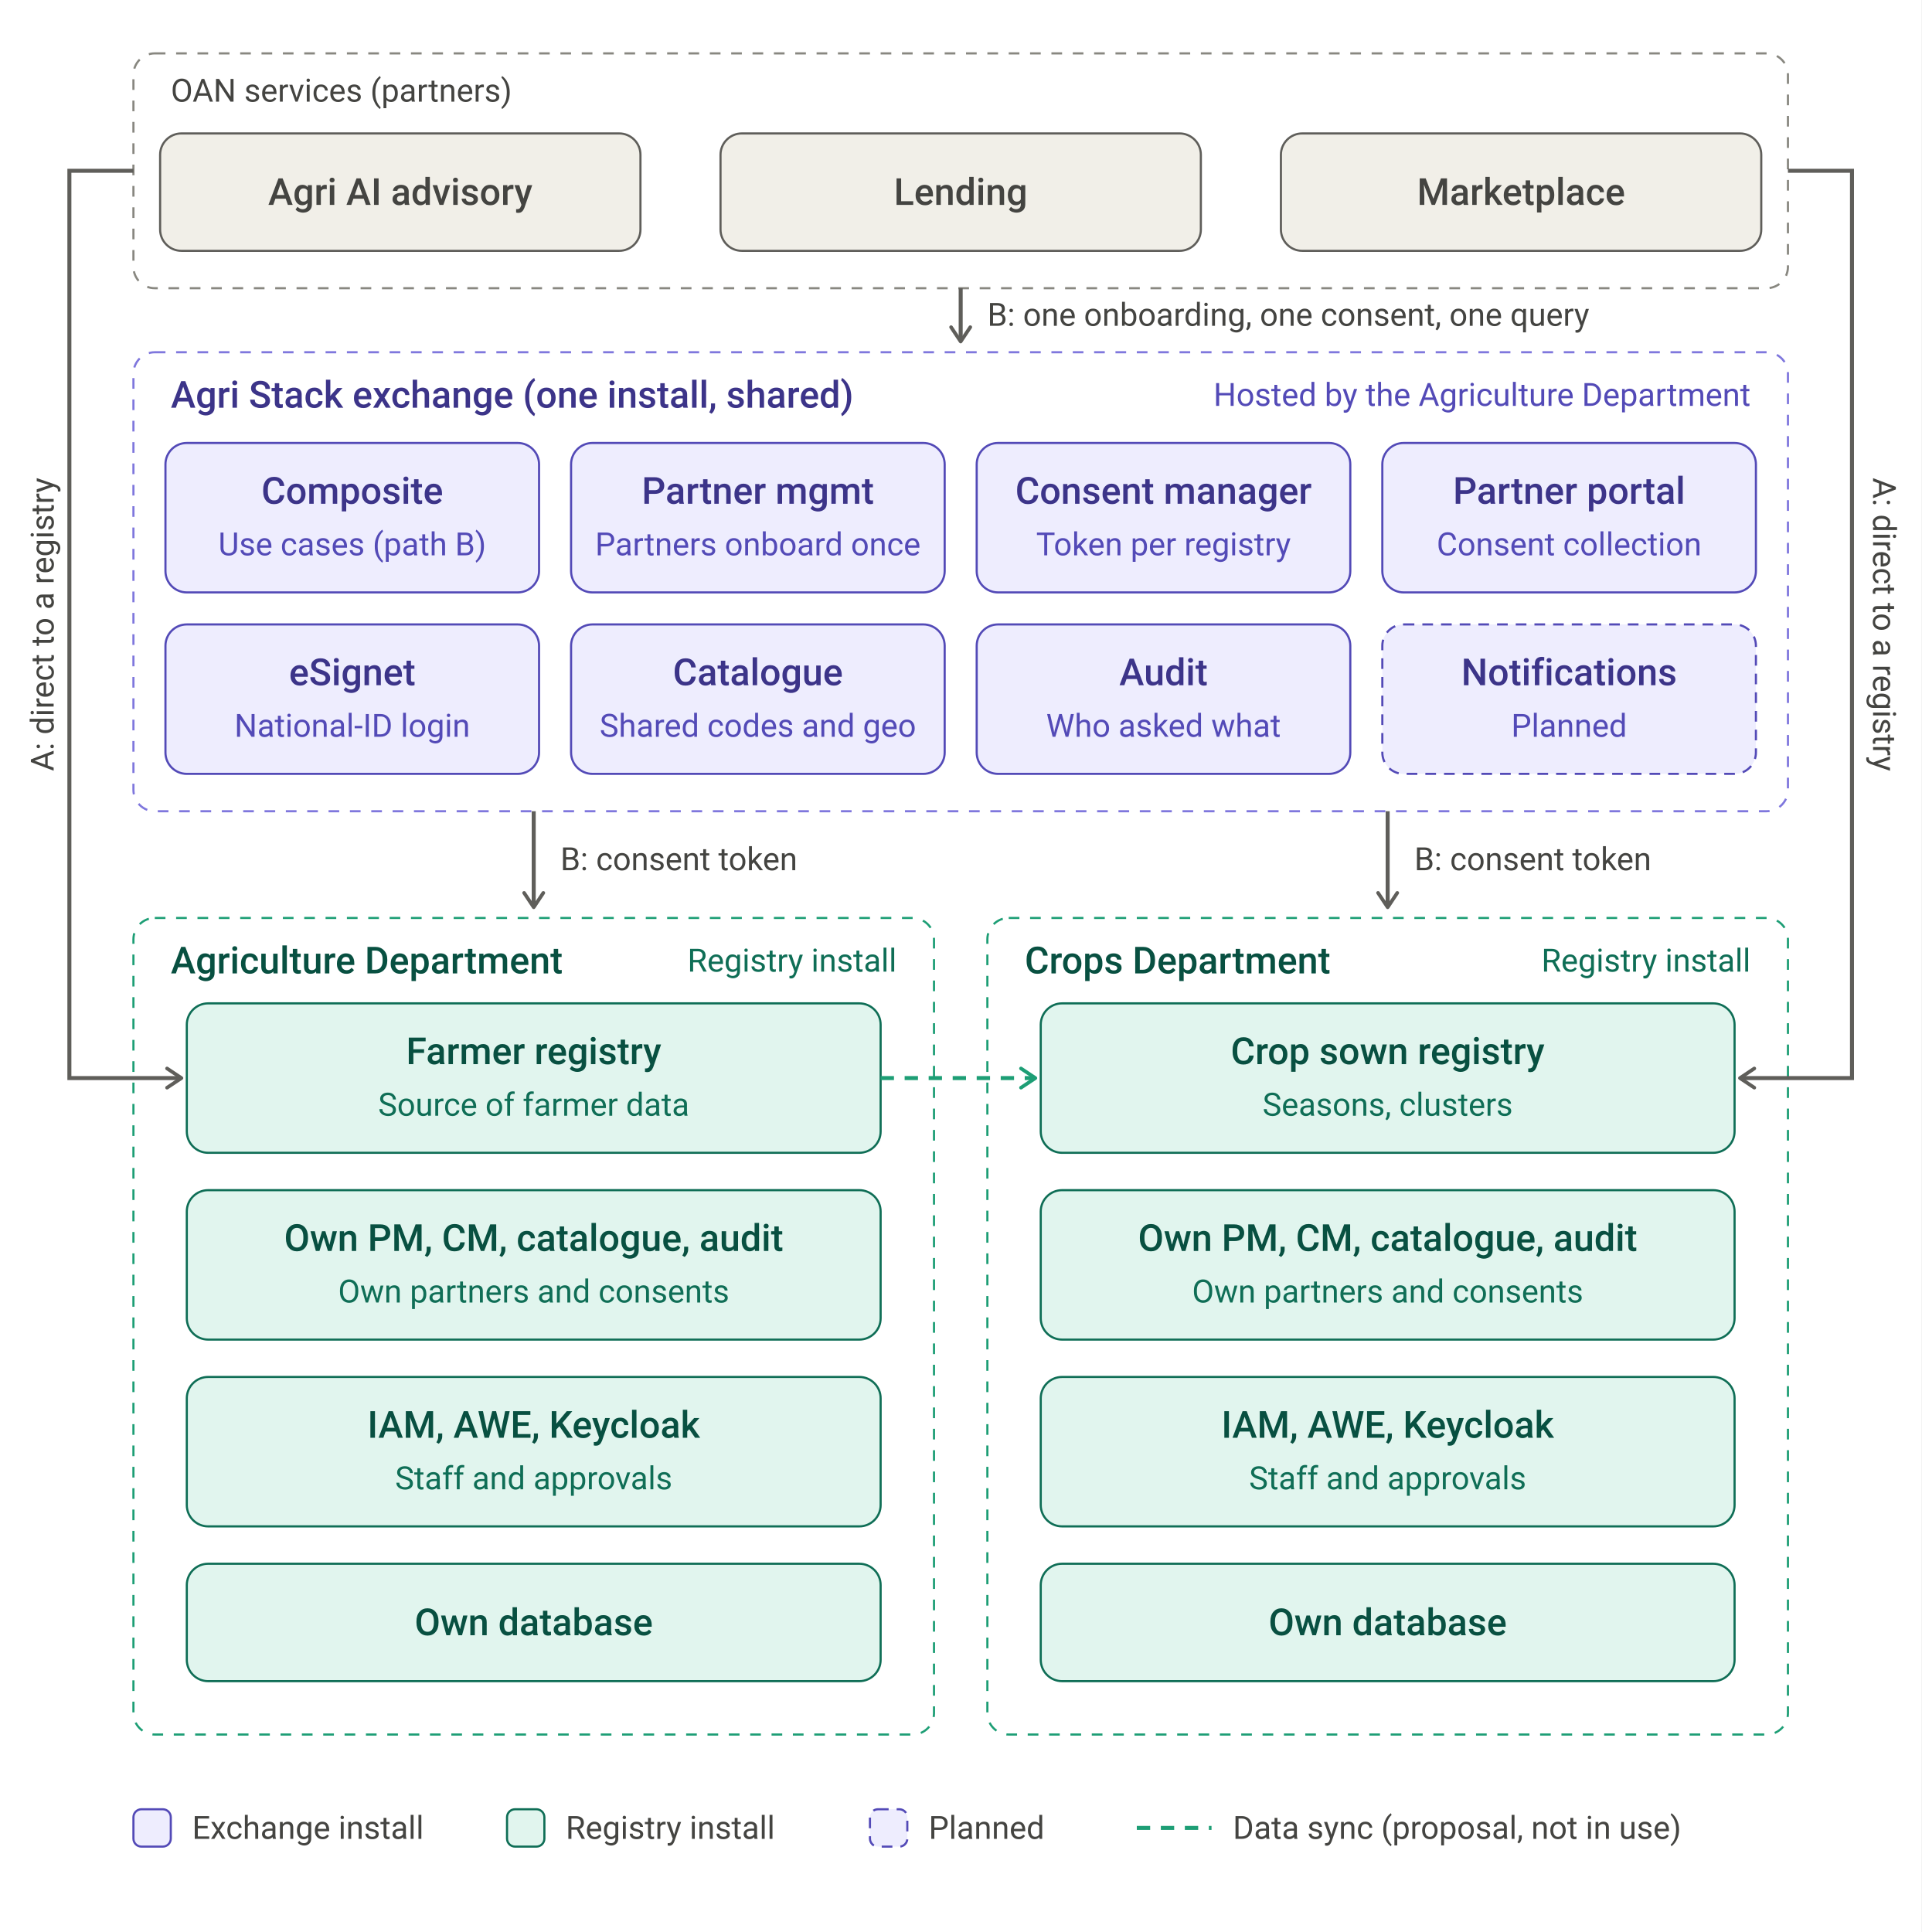
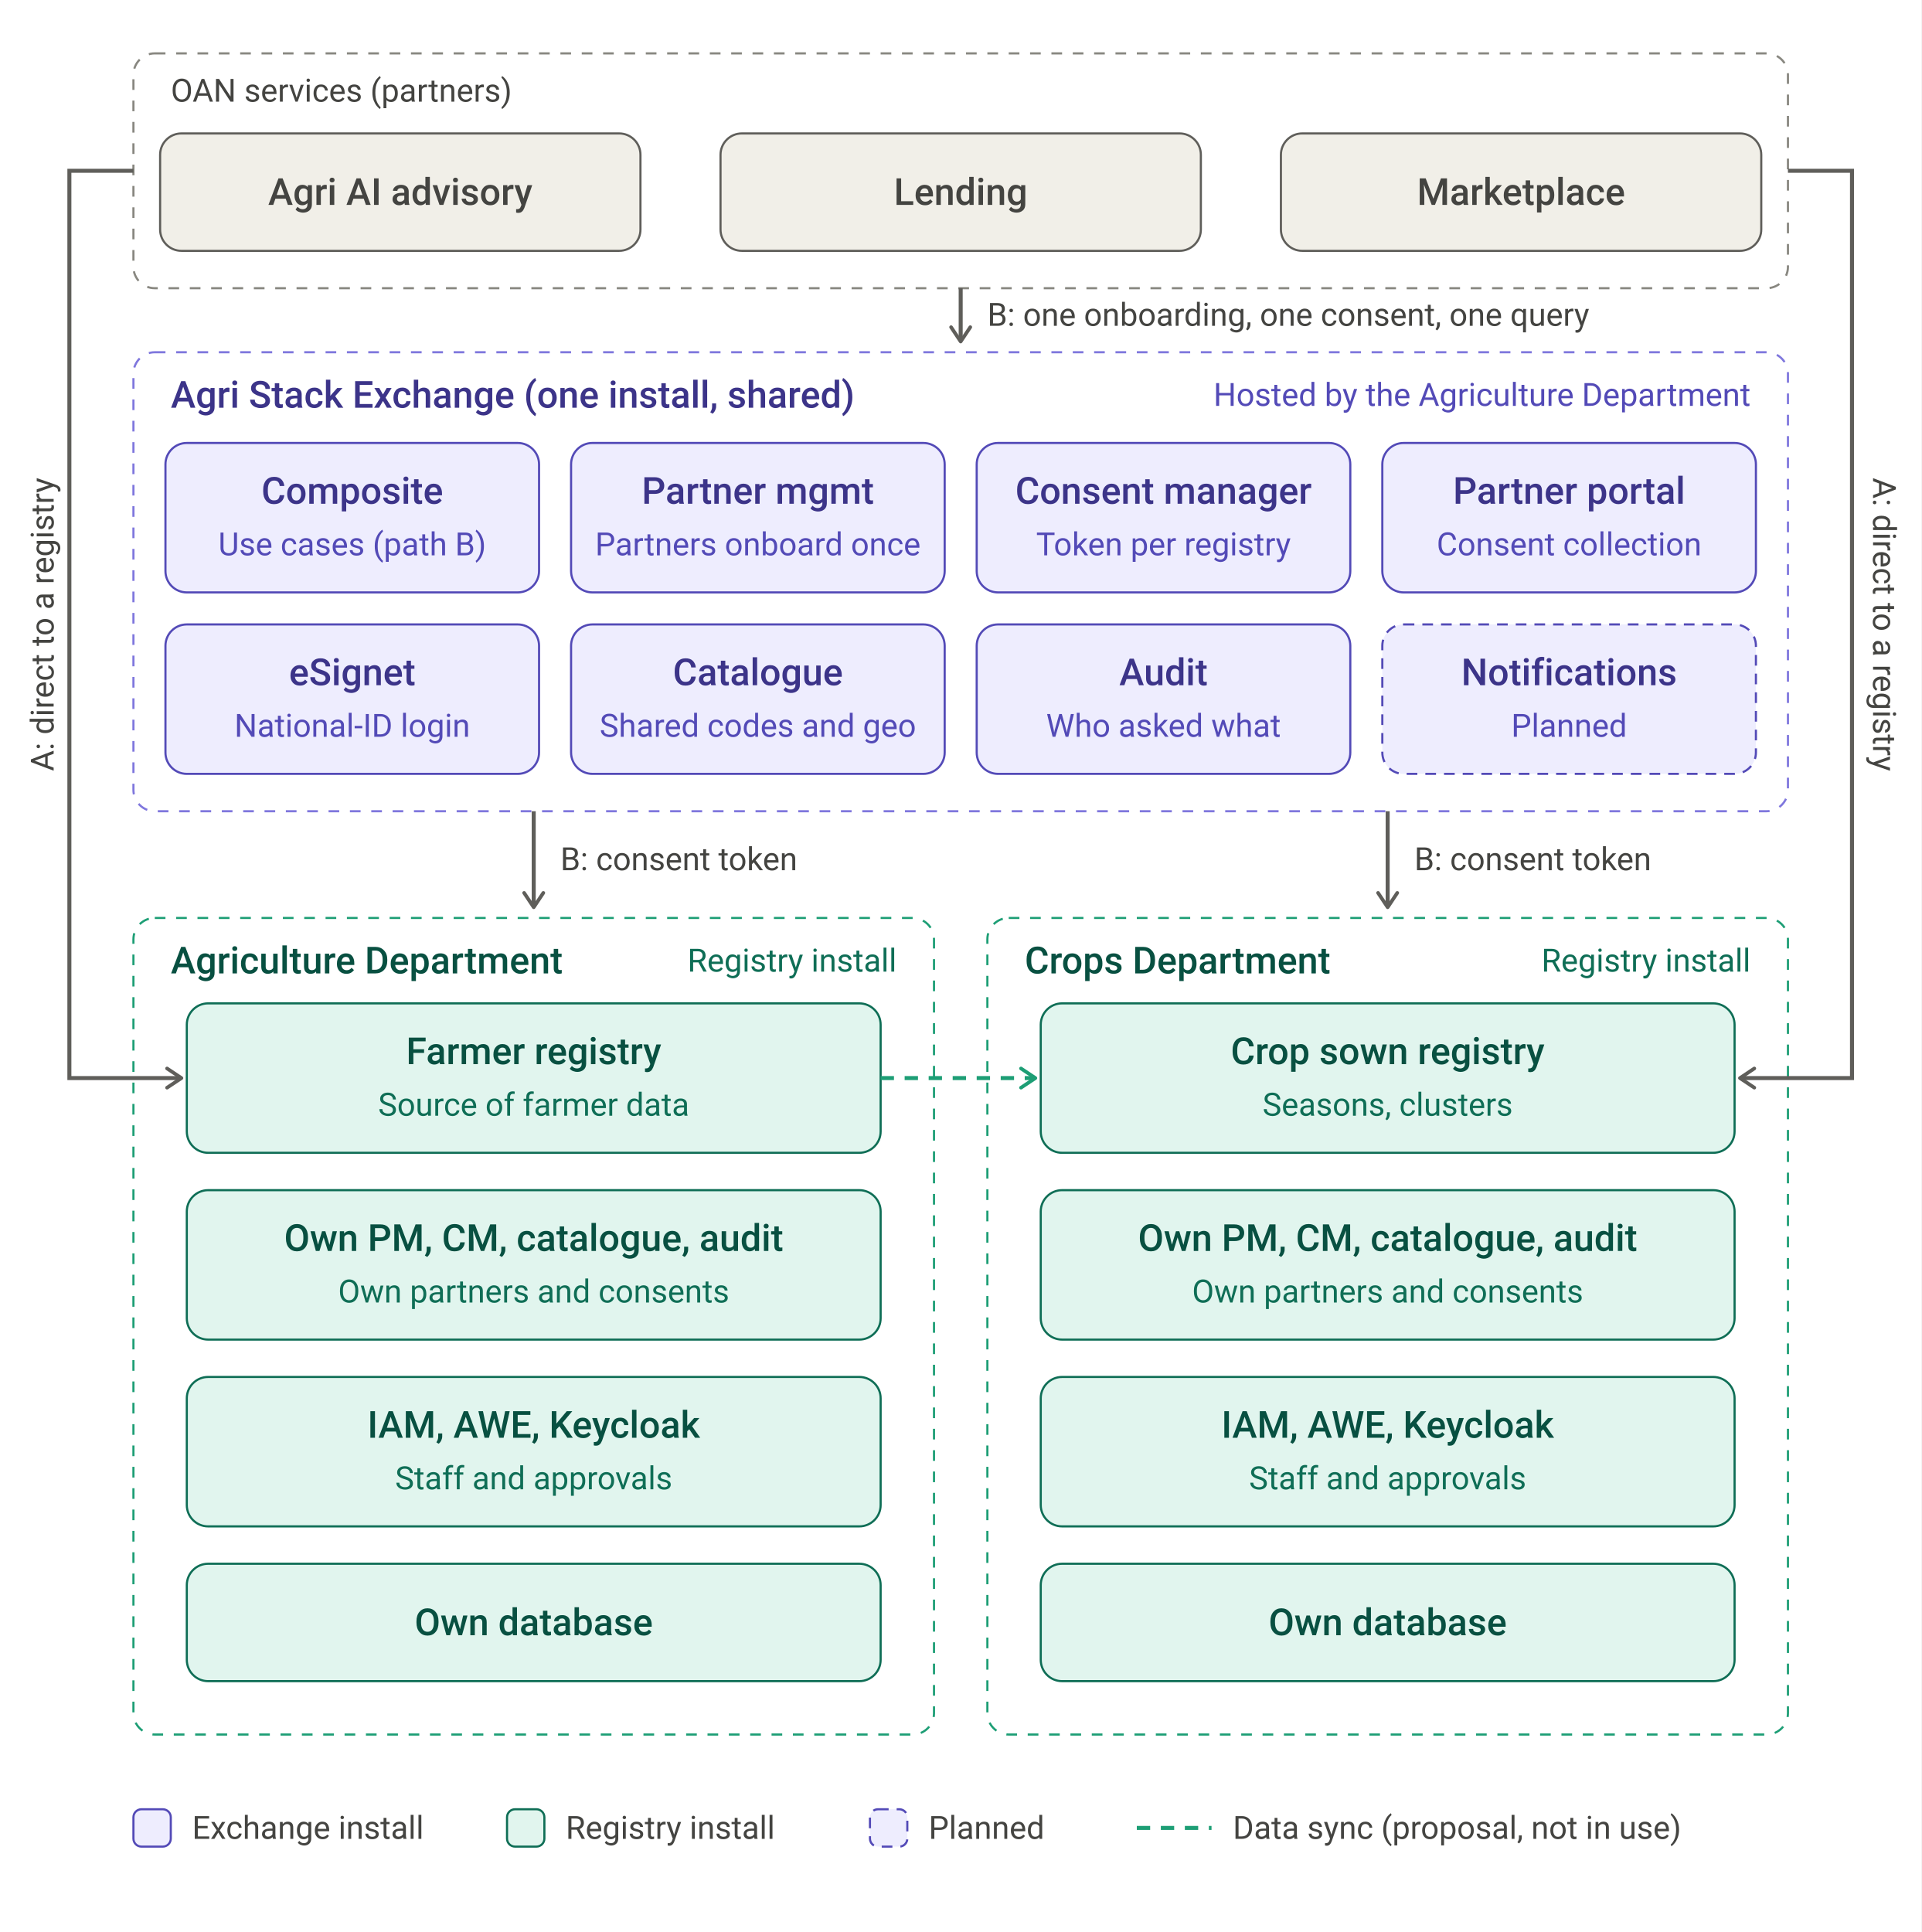
- <svg xmlns="http://www.w3.org/2000/svg" width="720" height="724" viewBox="0 0 720 724" role="img" aria-label="Agri Stack deployment: OAN partners call a registry directly (path A) or use one shared exchange install through the composite (path B); each department runs one install per registry, with its own Partner Management, Consent Manager and catalogue">
+ <svg xmlns="http://www.w3.org/2000/svg" width="720" height="724" viewBox="0 0 720 724" role="img" aria-label="Agri Stack deployment: OAN partners call a registry directly (path A) or use one shared Exchange install through the Composite (path B); each department runs one install per registry, with its own Partner Management, Consent Manager and catalogue">
  <style>
text{font-family:-apple-system,Segoe UI,Roboto,Helvetica,Arial,sans-serif}
.h{font-size:14px;font-weight:500}.s{font-size:12px}
.pf{fill:#EEEDFE;stroke:#534AB7}.ph{fill:#3C3489}.ps{fill:#534AB7}
.tf{fill:#E1F5EE;stroke:#0F6E56}.th{fill:#085041}.ts{fill:#0F6E56}
.gf{fill:#F1EFE8;stroke:#5F5E5A}.gh{fill:#444441}.lab{fill:#444441}
</style>
  <defs>
    <marker id="a" viewBox="0 0 10 10" refX="8" refY="5" markerWidth="6" markerHeight="6" orient="auto-start-reverse">
      <path d="M2 1L8 5L2 9" fill="none" stroke="context-stroke" stroke-width="1.5" stroke-linecap="round" stroke-linejoin="round" />
    </marker>
  </defs>
  <rect width="720" height="724" fill="#ffffff" />
  <rect x="50" y="20" width="620" height="88" rx="8" fill="none" stroke="#888780" stroke-width="0.8" stroke-dasharray="4 4" />
  <text class="s lab" x="64" y="34" dominant-baseline="central">OAN services (partners)</text>
  <rect x="60" y="50" width="180" height="44" rx="8" class="gf" stroke-width="0.8" />
  <text class="h gh" x="150" y="72" text-anchor="middle" dominant-baseline="central">Agri AI advisory</text>
  <rect x="270" y="50" width="180" height="44" rx="8" class="gf" stroke-width="0.8" />
  <text class="h gh" x="360" y="72" text-anchor="middle" dominant-baseline="central">Lending</text>
  <rect x="480" y="50" width="180" height="44" rx="8" class="gf" stroke-width="0.8" />
  <text class="h gh" x="570" y="72" text-anchor="middle" dominant-baseline="central">Marketplace</text>
  <line x1="360" y1="108" x2="360" y2="128" stroke="#5F5E5A" stroke-width="1.5" marker-end="url(#a)" />
  <text class="s lab" x="370" y="118" dominant-baseline="central">B: one onboarding, one consent, one query</text>
  <rect x="50" y="132" width="620" height="172" rx="8" fill="none" stroke="#7F77DD" stroke-width="0.8" stroke-dasharray="4 4" />
-   <text class="h ph" x="64" y="148" dominant-baseline="central">Agri Stack exchange (one install, shared)</text>
+   <text class="h ph" x="64" y="148" dominant-baseline="central">Agri Stack Exchange (one install, shared)</text>
  <text class="s ps" x="656" y="148" text-anchor="end" dominant-baseline="central">Hosted by the Agriculture Department</text>
  <rect x="62" y="166" width="140" height="56" rx="8" class="pf" stroke-width="0.8" />
  <text class="h ph" x="132" y="184" text-anchor="middle" dominant-baseline="central">Composite</text>
  <text class="s ps" x="132" y="204" text-anchor="middle" dominant-baseline="central">Use cases (path B)</text>
  <rect x="214" y="166" width="140" height="56" rx="8" class="pf" stroke-width="0.8" />
  <text class="h ph" x="284" y="184" text-anchor="middle" dominant-baseline="central">Partner mgmt</text>
  <text class="s ps" x="284" y="204" text-anchor="middle" dominant-baseline="central">Partners onboard once</text>
  <rect x="366" y="166" width="140" height="56" rx="8" class="pf" stroke-width="0.8" />
  <text class="h ph" x="436" y="184" text-anchor="middle" dominant-baseline="central">Consent manager</text>
  <text class="s ps" x="436" y="204" text-anchor="middle" dominant-baseline="central">Token per registry</text>
  <rect x="518" y="166" width="140" height="56" rx="8" class="pf" stroke-width="0.8" />
  <text class="h ph" x="588" y="184" text-anchor="middle" dominant-baseline="central">Partner portal</text>
  <text class="s ps" x="588" y="204" text-anchor="middle" dominant-baseline="central">Consent collection</text>
  <rect x="62" y="234" width="140" height="56" rx="8" class="pf" stroke-width="0.8" />
  <text class="h ph" x="132" y="252" text-anchor="middle" dominant-baseline="central">eSignet</text>
  <text class="s ps" x="132" y="272" text-anchor="middle" dominant-baseline="central">National-ID login</text>
  <rect x="214" y="234" width="140" height="56" rx="8" class="pf" stroke-width="0.8" />
  <text class="h ph" x="284" y="252" text-anchor="middle" dominant-baseline="central">Catalogue</text>
  <text class="s ps" x="284" y="272" text-anchor="middle" dominant-baseline="central">Shared codes and geo</text>
  <rect x="366" y="234" width="140" height="56" rx="8" class="pf" stroke-width="0.8" />
  <text class="h ph" x="436" y="252" text-anchor="middle" dominant-baseline="central">Audit</text>
  <text class="s ps" x="436" y="272" text-anchor="middle" dominant-baseline="central">Who asked what</text>
  <rect x="518" y="234" width="140" height="56" rx="8" class="pf" stroke-width="0.8" stroke-dasharray="4 3" />
  <text class="h ph" x="588" y="252" text-anchor="middle" dominant-baseline="central">Notifications</text>
  <text class="s ps" x="588" y="272" text-anchor="middle" dominant-baseline="central">Planned</text>
  <line x1="200" y1="304" x2="200" y2="340" stroke="#5F5E5A" stroke-width="1.5" marker-end="url(#a)" />
  <line x1="520" y1="304" x2="520" y2="340" stroke="#5F5E5A" stroke-width="1.5" marker-end="url(#a)" />
  <text class="s lab" x="210" y="322" dominant-baseline="central">B: consent token</text>
  <text class="s lab" x="530" y="322" dominant-baseline="central">B: consent token</text>
  <rect x="50" y="344" width="300" height="306" rx="8" fill="none" stroke="#1D9E75" stroke-width="0.8" stroke-dasharray="4 4" />
  <text class="h th" x="64" y="360" dominant-baseline="central">Agriculture Department</text>
  <text class="s ts" x="336" y="360" text-anchor="end" dominant-baseline="central">Registry install</text>
  <rect x="70" y="376" width="260" height="56" rx="8" class="tf" stroke-width="0.8" />
  <text class="h th" x="200" y="394" text-anchor="middle" dominant-baseline="central">Farmer registry</text>
  <text class="s ts" x="200" y="414" text-anchor="middle" dominant-baseline="central">Source of farmer data</text>
  <rect x="70" y="446" width="260" height="56" rx="8" class="tf" stroke-width="0.8" />
  <text class="h th" x="200" y="464" text-anchor="middle" dominant-baseline="central">Own PM, CM, catalogue, audit</text>
  <text class="s ts" x="200" y="484" text-anchor="middle" dominant-baseline="central">Own partners and consents</text>
  <rect x="70" y="516" width="260" height="56" rx="8" class="tf" stroke-width="0.8" />
  <text class="h th" x="200" y="534" text-anchor="middle" dominant-baseline="central">IAM, AWE, Keycloak</text>
  <text class="s ts" x="200" y="554" text-anchor="middle" dominant-baseline="central">Staff and approvals</text>
  <rect x="70" y="586" width="260" height="44" rx="8" class="tf" stroke-width="0.8" />
  <text class="h th" x="200" y="608" text-anchor="middle" dominant-baseline="central">Own database</text>
  <rect x="370" y="344" width="300" height="306" rx="8" fill="none" stroke="#1D9E75" stroke-width="0.8" stroke-dasharray="4 4" />
  <text class="h th" x="384" y="360" dominant-baseline="central">Crops Department</text>
  <text class="s ts" x="656" y="360" text-anchor="end" dominant-baseline="central">Registry install</text>
  <rect x="390" y="376" width="260" height="56" rx="8" class="tf" stroke-width="0.8" />
  <text class="h th" x="520" y="394" text-anchor="middle" dominant-baseline="central">Crop sown registry</text>
  <text class="s ts" x="520" y="414" text-anchor="middle" dominant-baseline="central">Seasons, clusters</text>
  <rect x="390" y="446" width="260" height="56" rx="8" class="tf" stroke-width="0.8" />
  <text class="h th" x="520" y="464" text-anchor="middle" dominant-baseline="central">Own PM, CM, catalogue, audit</text>
  <text class="s ts" x="520" y="484" text-anchor="middle" dominant-baseline="central">Own partners and consents</text>
  <rect x="390" y="516" width="260" height="56" rx="8" class="tf" stroke-width="0.8" />
  <text class="h th" x="520" y="534" text-anchor="middle" dominant-baseline="central">IAM, AWE, Keycloak</text>
  <text class="s ts" x="520" y="554" text-anchor="middle" dominant-baseline="central">Staff and approvals</text>
  <rect x="390" y="586" width="260" height="44" rx="8" class="tf" stroke-width="0.8" />
  <text class="h th" x="520" y="608" text-anchor="middle" dominant-baseline="central">Own database</text>
  <line x1="330" y1="404" x2="388" y2="404" stroke="#1D9E75" stroke-width="1.5" stroke-dasharray="5 4" marker-end="url(#a)" />
  <path d="M50 64 L26 64 L26 404 L68 404" fill="none" stroke="#5F5E5A" stroke-width="1.5" marker-end="url(#a)" />
  <path d="M670 64 L694 64 L694 404 L652 404" fill="none" stroke="#5F5E5A" stroke-width="1.5" marker-end="url(#a)" />
  <text class="s lab" x="16" y="234" text-anchor="middle" dominant-baseline="central" transform="rotate(-90 16 234)">A: direct to a registry</text>
  <text class="s lab" x="706" y="234" text-anchor="middle" dominant-baseline="central" transform="rotate(90 706 234)">A: direct to a registry</text>
  <rect x="50" y="678" width="14" height="14" rx="3" class="pf" stroke-width="0.8" />
  <text class="s lab" x="72" y="685" dominant-baseline="central">Exchange install</text>
  <rect x="190" y="678" width="14" height="14" rx="3" class="tf" stroke-width="0.8" />
  <text class="s lab" x="212" y="685" dominant-baseline="central">Registry install</text>
  <rect x="326" y="678" width="14" height="14" rx="3" class="pf" stroke-width="0.8" stroke-dasharray="4 3" />
  <text class="s lab" x="348" y="685" dominant-baseline="central">Planned</text>
  <line x1="426" y1="685" x2="454" y2="685" stroke="#1D9E75" stroke-width="1.5" stroke-dasharray="5 4" />
  <text class="s lab" x="462" y="685" dominant-baseline="central">Data sync (proposal, not in use)</text>
</svg>
